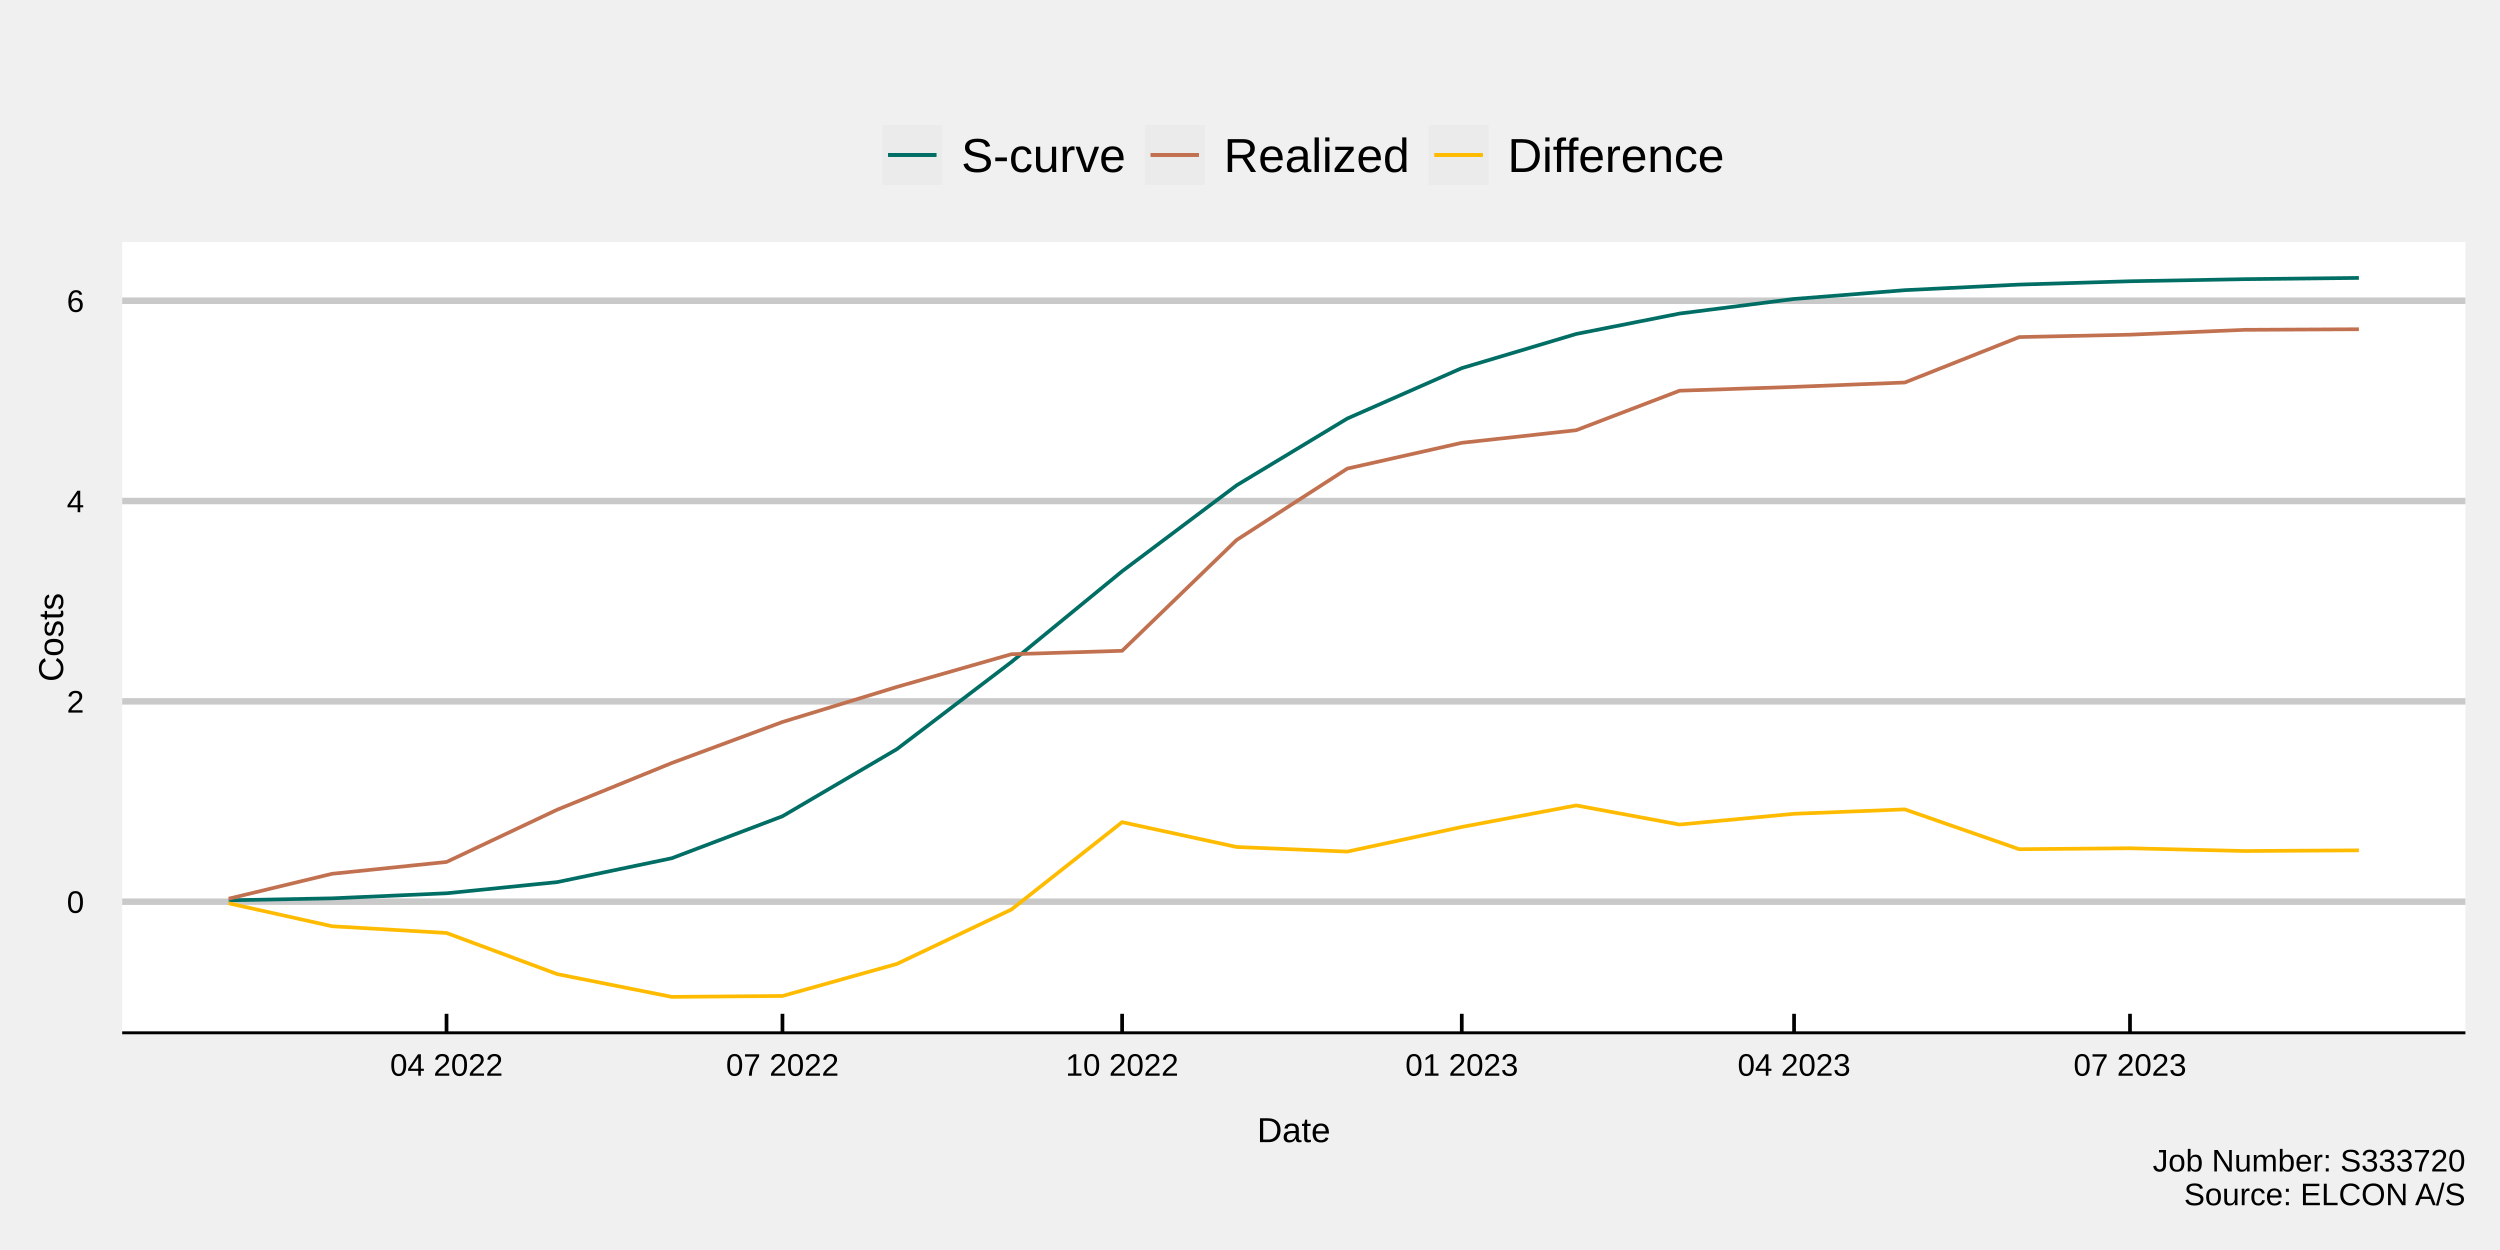
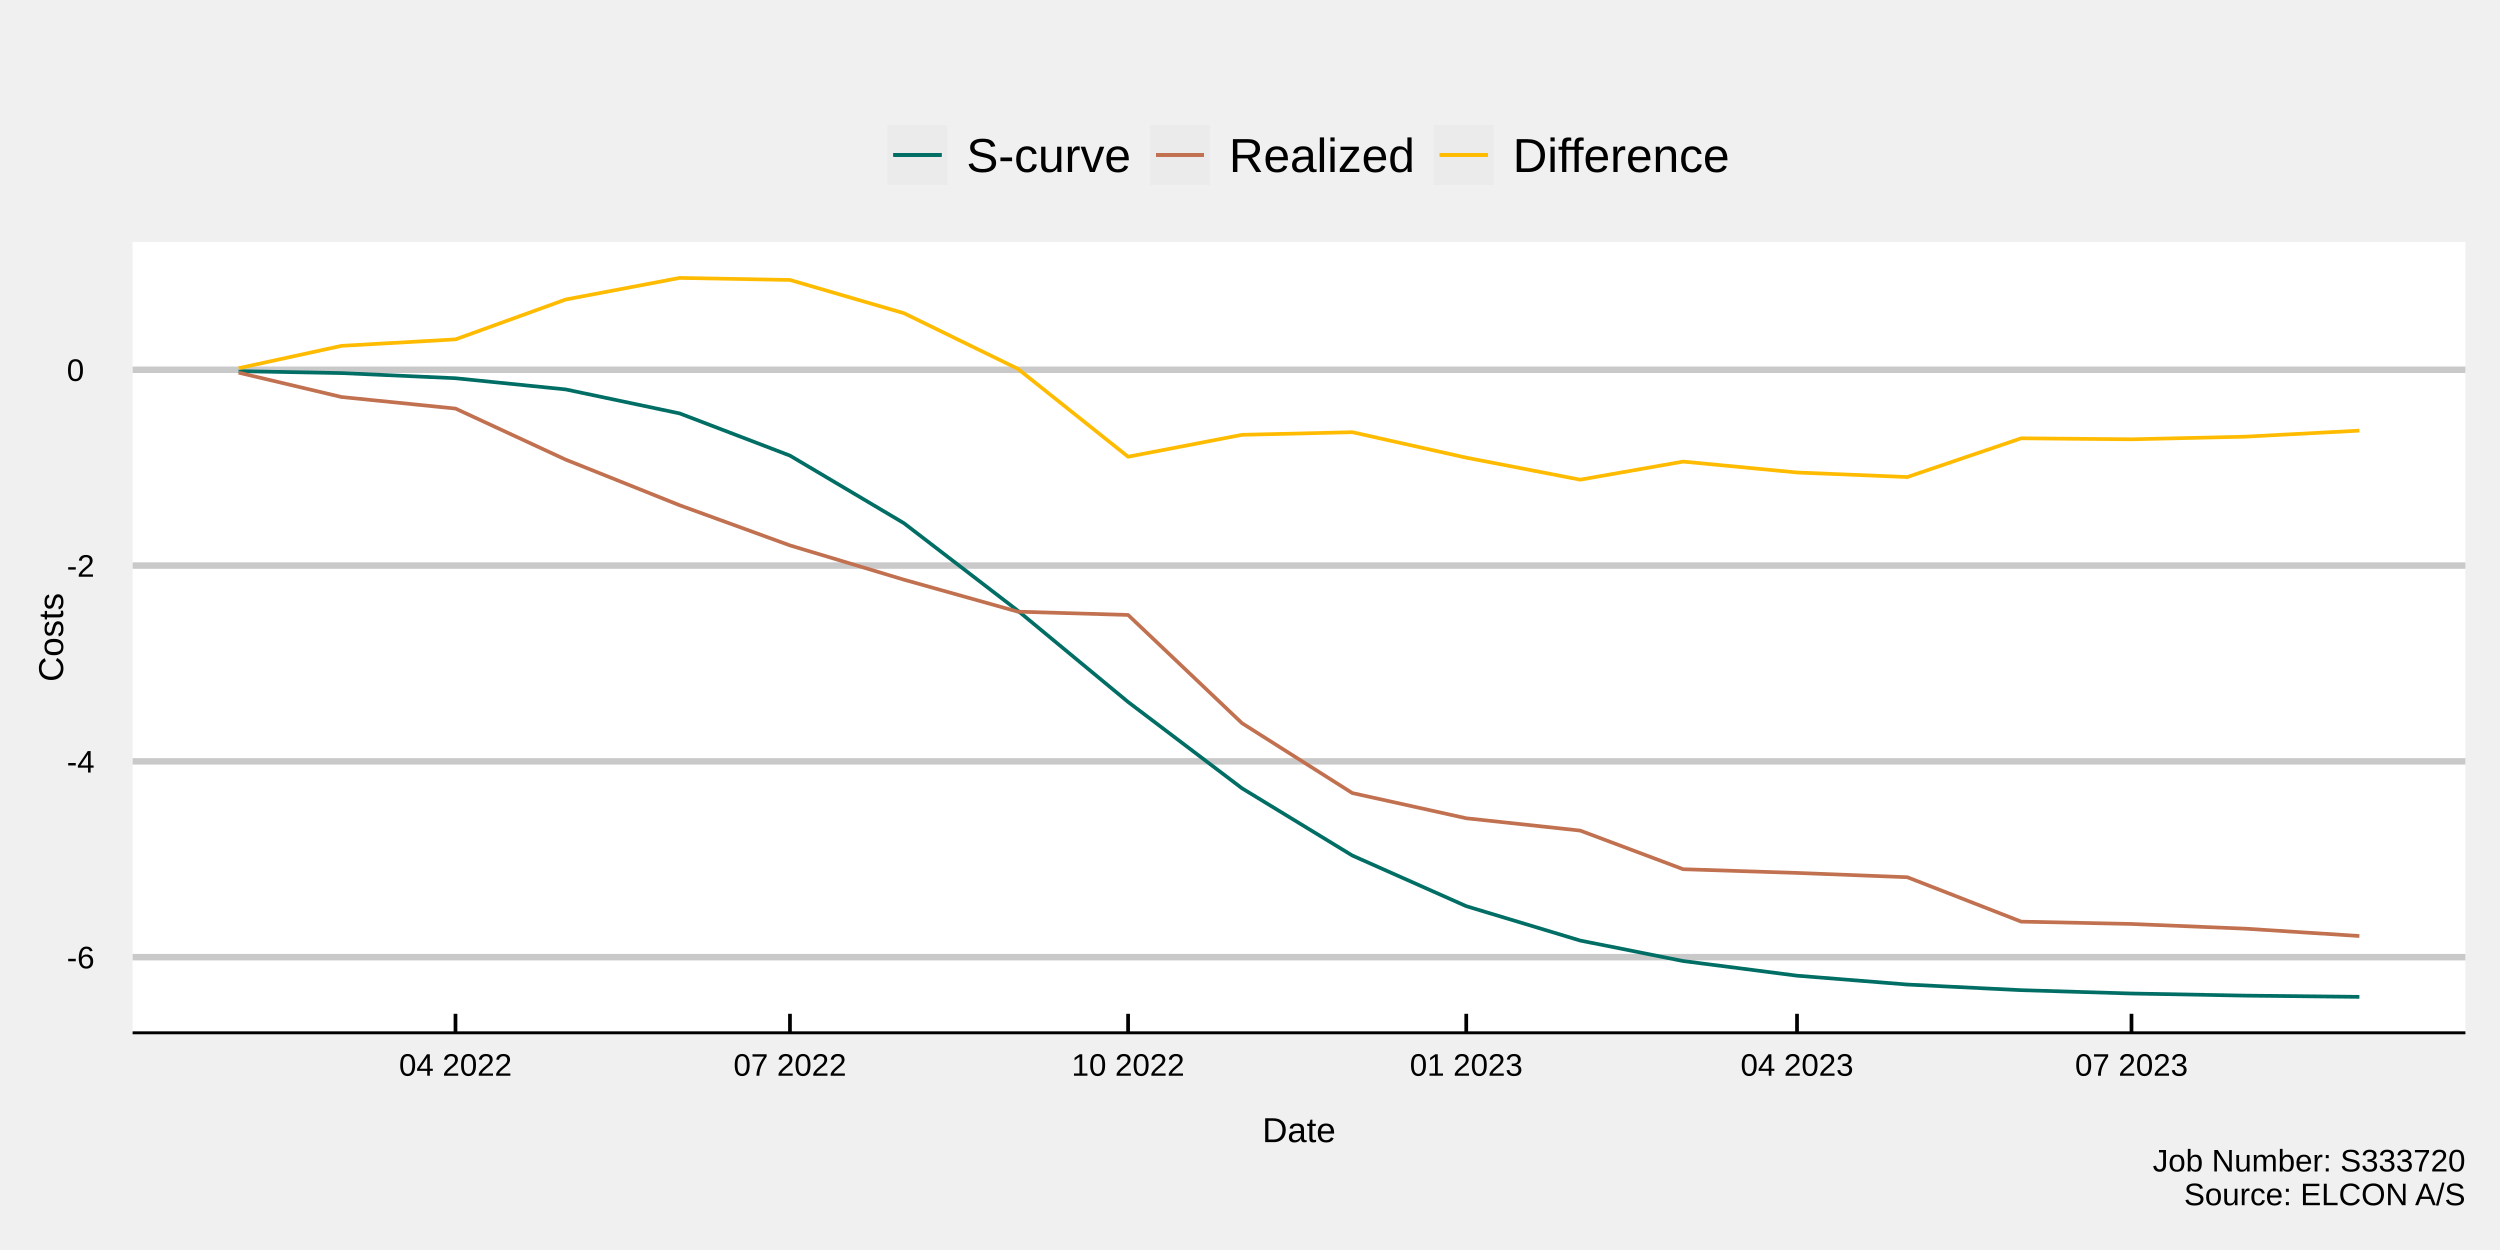
<svg xmlns="http://www.w3.org/2000/svg" class="svglite" width="720.00pt" height="360.00pt" viewBox="0 0 720.00 360.00">
  <defs>
    <style type="text/css">
    .svglite line, .svglite polyline, .svglite polygon, .svglite path, .svglite rect, .svglite circle {
      fill: none;
      stroke: #000000;
      stroke-linecap: round;
      stroke-linejoin: round;
      stroke-miterlimit: 10.00;
    }
    .svglite text {
      white-space: pre;
    }
  </style>
  </defs>
  <rect width="100%" height="100%" style="stroke: none; fill: none;" />
  <defs>
    <clipPath id="cpMC4wMHw3MjAuMDB8MC4wMHwzNjAuMDA=">
      <rect x="0.00" y="0.00" width="720.00" height="360.00" />
    </clipPath>
  </defs>
  <g clip-path="url(#cpMC4wMHw3MjAuMDB8MC4wMHwzNjAuMDA=)">
</g>
  <defs>
-     <clipPath id="cpMzUuMTl8NzEwLjA0fDY5LjY5fDI5Ny40NQ==">
-       <rect x="35.19" y="69.69" width="674.85" height="227.77" />
+     <clipPath id="cpMzguMTl8NzEwLjA0fDY5LjY5fDI5Ny40NQ==">
+       <rect x="38.19" y="69.69" width="671.85" height="227.77" />
    </clipPath>
  </defs>
-   <g clip-path="url(#cpMzUuMTl8NzEwLjA0fDY5LjY5fDI5Ny40NQ==)">
-     <rect x="35.19" y="69.69" width="674.85" height="227.77" style="stroke-width: 1.07; stroke: none; fill: #FFFFFF;" />
-     <polyline points="35.19,259.69 710.04,259.69 " style="stroke-width: 1.87; stroke: #C9C9C9; stroke-linecap: butt;" />
-     <polyline points="35.19,201.99 710.04,201.99 " style="stroke-width: 1.87; stroke: #C9C9C9; stroke-linecap: butt;" />
-     <polyline points="35.19,144.30 710.04,144.30 " style="stroke-width: 1.87; stroke: #C9C9C9; stroke-linecap: butt;" />
-     <polyline points="35.19,86.61 710.04,86.61 " style="stroke-width: 1.87; stroke: #C9C9C9; stroke-linecap: butt;" />
-     <polyline points="65.87,259.28 95.64,258.72 128.60,257.26 160.50,254.04 193.46,247.17 225.35,235.08 258.32,215.74 291.28,190.66 323.17,164.52 356.13,139.78 388.03,120.53 420.99,106.02 453.95,96.18 483.72,90.30 516.69,86.10 548.58,83.57 581.54,81.96 613.44,81.00 646.40,80.40 679.36,80.04 " style="stroke-width: 1.07; stroke: #006E64; stroke-linecap: butt;" />
-     <polyline points="65.87,258.82 95.64,251.65 128.60,248.24 160.50,233.18 193.46,219.75 225.35,207.93 258.32,197.83 291.28,188.41 323.17,187.43 356.13,155.53 388.03,134.95 420.99,127.53 453.95,123.90 483.72,112.52 516.69,111.42 548.58,110.16 581.54,97.08 613.44,96.39 646.40,94.99 679.36,94.82 " style="stroke-width: 1.07; stroke: #C17150; stroke-linecap: butt;" />
-     <polyline points="65.87,260.15 95.64,266.76 128.60,268.70 160.50,280.55 193.46,287.10 225.35,286.84 258.32,277.60 291.28,261.94 323.17,236.78 356.13,243.93 388.03,245.26 420.99,238.17 453.95,231.96 483.72,237.47 516.69,234.37 548.58,233.10 581.54,244.57 613.44,244.30 646.40,245.09 679.36,244.90 " style="stroke-width: 1.07; stroke: #FFBB00; stroke-linecap: butt;" />
+   <g clip-path="url(#cpMzguMTl8NzEwLjA0fDY5LjY5fDI5Ny40NQ==)">
+     <rect x="38.19" y="69.69" width="671.85" height="227.77" style="stroke-width: 1.07; stroke: none; fill: #FFFFFF;" />
+     <polyline points="38.19,275.66 710.04,275.66 " style="stroke-width: 1.87; stroke: #C9C9C9; stroke-linecap: butt;" />
+     <polyline points="38.19,219.27 710.04,219.27 " style="stroke-width: 1.87; stroke: #C9C9C9; stroke-linecap: butt;" />
+     <polyline points="38.19,162.88 710.04,162.88 " style="stroke-width: 1.87; stroke: #C9C9C9; stroke-linecap: butt;" />
+     <polyline points="38.19,106.49 710.04,106.49 " style="stroke-width: 1.87; stroke: #C9C9C9; stroke-linecap: butt;" />
+     <polyline points="68.73,106.89 98.36,107.45 131.18,108.93 162.94,112.16 195.75,119.07 227.51,131.22 260.32,150.67 293.13,175.88 324.89,202.17 357.71,227.04 389.46,246.39 422.28,260.98 455.09,270.88 484.73,276.78 517.54,281.00 549.30,283.55 582.11,285.17 613.87,286.13 646.68,286.74 679.50,287.10 " style="stroke-width: 1.07; stroke: #006E64; stroke-linecap: butt;" />
+     <polyline points="68.73,107.33 98.36,114.34 131.18,117.67 162.94,132.39 195.75,145.52 227.51,157.08 260.32,166.95 293.13,176.16 324.89,177.11 357.71,208.29 389.46,228.40 422.28,235.66 455.09,239.21 484.73,250.33 517.54,251.40 549.30,252.64 582.11,265.43 613.87,266.10 646.68,267.46 679.50,269.57 " style="stroke-width: 1.07; stroke: #C17150; stroke-linecap: butt;" />
+     <polyline points="68.73,106.04 98.36,99.60 131.18,97.74 162.94,86.25 195.75,80.04 227.51,80.63 260.32,90.20 293.13,106.21 324.89,131.54 357.71,125.23 389.46,124.47 422.28,131.81 455.09,138.15 484.73,132.94 517.54,136.08 549.30,137.39 582.11,126.23 613.87,126.52 646.68,125.76 679.50,124.02 " style="stroke-width: 1.07; stroke: #FFBB00; stroke-linecap: butt;" />
  </g>
  <g clip-path="url(#cpMC4wMHw3MjAuMDB8MC4wMHwzNjAuMDA=)">
-     <text x="19.23" y="262.91" style="font-size: 9.00px; font-family: &quot;Arial&quot;;" textLength="5.00px" lengthAdjust="spacingAndGlyphs">0</text>
-     <text x="19.23" y="205.22" style="font-size: 9.00px; font-family: &quot;Arial&quot;;" textLength="5.00px" lengthAdjust="spacingAndGlyphs">2</text>
-     <text x="19.23" y="147.52" style="font-size: 9.00px; font-family: &quot;Arial&quot;;" textLength="5.00px" lengthAdjust="spacingAndGlyphs">4</text>
-     <text x="19.23" y="89.83" style="font-size: 9.00px; font-family: &quot;Arial&quot;;" textLength="5.00px" lengthAdjust="spacingAndGlyphs">6</text>
-     <polyline points="35.19,297.45 710.04,297.45 " style="stroke-width: 0.85; stroke-linecap: butt;" />
-     <polyline points="128.60,291.97 128.60,297.45 " style="stroke-width: 1.07; stroke-linecap: butt;" />
-     <polyline points="225.35,291.97 225.35,297.45 " style="stroke-width: 1.07; stroke-linecap: butt;" />
-     <polyline points="323.17,291.97 323.17,297.45 " style="stroke-width: 1.07; stroke-linecap: butt;" />
-     <polyline points="420.99,291.97 420.99,297.45 " style="stroke-width: 1.07; stroke-linecap: butt;" />
-     <polyline points="516.69,291.97 516.69,297.45 " style="stroke-width: 1.07; stroke-linecap: butt;" />
-     <polyline points="613.44,291.97 613.44,297.45 " style="stroke-width: 1.07; stroke-linecap: butt;" />
-     <text x="128.60" y="309.82" text-anchor="middle" style="font-size: 9.00px; font-family: &quot;Arial&quot;;" textLength="32.52px" lengthAdjust="spacingAndGlyphs">04 2022</text>
-     <text x="225.35" y="309.82" text-anchor="middle" style="font-size: 9.00px; font-family: &quot;Arial&quot;;" textLength="32.52px" lengthAdjust="spacingAndGlyphs">07 2022</text>
-     <text x="323.17" y="309.82" text-anchor="middle" style="font-size: 9.00px; font-family: &quot;Arial&quot;;" textLength="32.52px" lengthAdjust="spacingAndGlyphs">10 2022</text>
-     <text x="420.99" y="309.82" text-anchor="middle" style="font-size: 9.00px; font-family: &quot;Arial&quot;;" textLength="32.52px" lengthAdjust="spacingAndGlyphs">01 2023</text>
-     <text x="516.69" y="309.82" text-anchor="middle" style="font-size: 9.00px; font-family: &quot;Arial&quot;;" textLength="32.52px" lengthAdjust="spacingAndGlyphs">04 2023</text>
-     <text x="613.44" y="309.82" text-anchor="middle" style="font-size: 9.00px; font-family: &quot;Arial&quot;;" textLength="32.52px" lengthAdjust="spacingAndGlyphs">07 2023</text>
-     <text x="372.61" y="328.94" text-anchor="middle" style="font-size: 10.00px; font-family: &quot;Arial&quot;;" textLength="21.13px" lengthAdjust="spacingAndGlyphs">Date</text>
+     <text x="19.23" y="278.88" style="font-size: 9.00px; font-family: &quot;Arial&quot;;" textLength="8.00px" lengthAdjust="spacingAndGlyphs">-6</text>
+     <text x="19.23" y="222.49" style="font-size: 9.00px; font-family: &quot;Arial&quot;;" textLength="8.00px" lengthAdjust="spacingAndGlyphs">-4</text>
+     <text x="19.23" y="166.10" style="font-size: 9.00px; font-family: &quot;Arial&quot;;" textLength="8.00px" lengthAdjust="spacingAndGlyphs">-2</text>
+     <text x="19.23" y="109.71" style="font-size: 9.00px; font-family: &quot;Arial&quot;;" textLength="5.00px" lengthAdjust="spacingAndGlyphs">0</text>
+     <polyline points="38.19,297.45 710.04,297.45 " style="stroke-width: 0.85; stroke-linecap: butt;" />
+     <polyline points="131.18,291.97 131.18,297.45 " style="stroke-width: 1.07; stroke-linecap: butt;" />
+     <polyline points="227.51,291.97 227.51,297.45 " style="stroke-width: 1.07; stroke-linecap: butt;" />
+     <polyline points="324.89,291.97 324.89,297.45 " style="stroke-width: 1.07; stroke-linecap: butt;" />
+     <polyline points="422.28,291.97 422.28,297.45 " style="stroke-width: 1.07; stroke-linecap: butt;" />
+     <polyline points="517.54,291.97 517.54,297.45 " style="stroke-width: 1.07; stroke-linecap: butt;" />
+     <polyline points="613.87,291.97 613.87,297.45 " style="stroke-width: 1.07; stroke-linecap: butt;" />
+     <text x="131.18" y="309.82" text-anchor="middle" style="font-size: 9.00px; font-family: &quot;Arial&quot;;" textLength="32.52px" lengthAdjust="spacingAndGlyphs">04 2022</text>
+     <text x="227.51" y="309.82" text-anchor="middle" style="font-size: 9.00px; font-family: &quot;Arial&quot;;" textLength="32.52px" lengthAdjust="spacingAndGlyphs">07 2022</text>
+     <text x="324.89" y="309.82" text-anchor="middle" style="font-size: 9.00px; font-family: &quot;Arial&quot;;" textLength="32.52px" lengthAdjust="spacingAndGlyphs">10 2022</text>
+     <text x="422.28" y="309.82" text-anchor="middle" style="font-size: 9.00px; font-family: &quot;Arial&quot;;" textLength="32.52px" lengthAdjust="spacingAndGlyphs">01 2023</text>
+     <text x="517.54" y="309.82" text-anchor="middle" style="font-size: 9.00px; font-family: &quot;Arial&quot;;" textLength="32.52px" lengthAdjust="spacingAndGlyphs">04 2023</text>
+     <text x="613.87" y="309.82" text-anchor="middle" style="font-size: 9.00px; font-family: &quot;Arial&quot;;" textLength="32.52px" lengthAdjust="spacingAndGlyphs">07 2023</text>
+     <text x="374.11" y="328.94" text-anchor="middle" style="font-size: 10.00px; font-family: &quot;Arial&quot;;" textLength="21.13px" lengthAdjust="spacingAndGlyphs">Date</text>
    <text transform="translate(18.18,183.57) rotate(-90)" text-anchor="middle" style="font-size: 10.00px; font-family: &quot;Arial&quot;;" textLength="25.57px" lengthAdjust="spacingAndGlyphs">Costs</text>
-     <rect x="254.09" y="35.97" width="17.28" height="17.28" style="stroke-width: 1.07; stroke: none; fill: #EBEBEB;" />
-     <line x1="255.82" y1="44.61" x2="269.64" y2="44.61" style="stroke-width: 1.07; stroke: #006E64; stroke-linecap: butt;" />
-     <line x1="255.82" y1="44.61" x2="269.64" y2="44.61" style="stroke-width: 1.07; stroke: #006E64; stroke-linecap: butt;" />
-     <line x1="255.82" y1="44.61" x2="269.64" y2="44.61" style="stroke-width: 1.07; stroke: #006E64; stroke-linecap: butt;" />
-     <rect x="329.70" y="35.97" width="17.28" height="17.28" style="stroke-width: 1.07; stroke: none; fill: #EBEBEB;" />
-     <line x1="331.43" y1="44.61" x2="345.25" y2="44.61" style="stroke-width: 1.07; stroke: #C17150; stroke-linecap: butt;" />
-     <line x1="331.43" y1="44.61" x2="345.25" y2="44.61" style="stroke-width: 1.07; stroke: #C17150; stroke-linecap: butt;" />
-     <line x1="331.43" y1="44.61" x2="345.25" y2="44.61" style="stroke-width: 1.07; stroke: #C17150; stroke-linecap: butt;" />
-     <rect x="411.44" y="35.97" width="17.28" height="17.28" style="stroke-width: 1.07; stroke: none; fill: #EBEBEB;" />
-     <line x1="413.17" y1="44.61" x2="426.99" y2="44.61" style="stroke-width: 1.07; stroke: #FFBB00; stroke-linecap: butt;" />
-     <line x1="413.17" y1="44.61" x2="426.99" y2="44.61" style="stroke-width: 1.07; stroke: #FFBB00; stroke-linecap: butt;" />
-     <line x1="413.17" y1="44.61" x2="426.99" y2="44.61" style="stroke-width: 1.07; stroke: #FFBB00; stroke-linecap: butt;" />
-     <text x="276.85" y="49.53" style="font-size: 13.75px; font-family: &quot;Arial&quot;;" textLength="47.38px" lengthAdjust="spacingAndGlyphs">S-curve</text>
-     <text x="352.46" y="49.53" style="font-size: 13.75px; font-family: &quot;Arial&quot;;" textLength="53.50px" lengthAdjust="spacingAndGlyphs">Realized</text>
-     <text x="434.20" y="49.53" style="font-size: 13.75px; font-family: &quot;Arial&quot;;" textLength="62.42px" lengthAdjust="spacingAndGlyphs">Difference</text>
+     <rect x="255.59" y="35.97" width="17.28" height="17.28" style="stroke-width: 1.07; stroke: none; fill: #EBEBEB;" />
+     <line x1="257.31" y1="44.61" x2="271.14" y2="44.61" style="stroke-width: 1.07; stroke: #006E64; stroke-linecap: butt;" />
+     <line x1="257.31" y1="44.61" x2="271.14" y2="44.61" style="stroke-width: 1.07; stroke: #006E64; stroke-linecap: butt;" />
+     <line x1="257.31" y1="44.61" x2="271.14" y2="44.61" style="stroke-width: 1.07; stroke: #006E64; stroke-linecap: butt;" />
+     <rect x="331.20" y="35.97" width="17.28" height="17.28" style="stroke-width: 1.07; stroke: none; fill: #EBEBEB;" />
+     <line x1="332.93" y1="44.61" x2="346.75" y2="44.61" style="stroke-width: 1.07; stroke: #C17150; stroke-linecap: butt;" />
+     <line x1="332.93" y1="44.61" x2="346.75" y2="44.61" style="stroke-width: 1.07; stroke: #C17150; stroke-linecap: butt;" />
+     <line x1="332.93" y1="44.61" x2="346.75" y2="44.61" style="stroke-width: 1.07; stroke: #C17150; stroke-linecap: butt;" />
+     <rect x="412.94" y="35.97" width="17.28" height="17.28" style="stroke-width: 1.07; stroke: none; fill: #EBEBEB;" />
+     <line x1="414.66" y1="44.61" x2="428.49" y2="44.61" style="stroke-width: 1.07; stroke: #FFBB00; stroke-linecap: butt;" />
+     <line x1="414.66" y1="44.61" x2="428.49" y2="44.61" style="stroke-width: 1.07; stroke: #FFBB00; stroke-linecap: butt;" />
+     <line x1="414.66" y1="44.61" x2="428.49" y2="44.61" style="stroke-width: 1.07; stroke: #FFBB00; stroke-linecap: butt;" />
+     <text x="278.34" y="49.53" style="font-size: 13.75px; font-family: &quot;Arial&quot;;" textLength="47.38px" lengthAdjust="spacingAndGlyphs">S-curve</text>
+     <text x="353.96" y="49.53" style="font-size: 13.75px; font-family: &quot;Arial&quot;;" textLength="53.50px" lengthAdjust="spacingAndGlyphs">Realized</text>
+     <text x="435.69" y="49.53" style="font-size: 13.75px; font-family: &quot;Arial&quot;;" textLength="62.42px" lengthAdjust="spacingAndGlyphs">Difference</text>
    <text x="710.04" y="337.38" text-anchor="end" style="font-size: 9.00px; font-family: &quot;Arial&quot;;" textLength="90.04px" lengthAdjust="spacingAndGlyphs">Job Number: S333720</text>
    <text x="710.04" y="347.10" text-anchor="end" style="font-size: 9.00px; font-family: &quot;Arial&quot;;" textLength="83.53px" lengthAdjust="spacingAndGlyphs"> Source: ELCON A/S</text>
  </g>
</svg>
